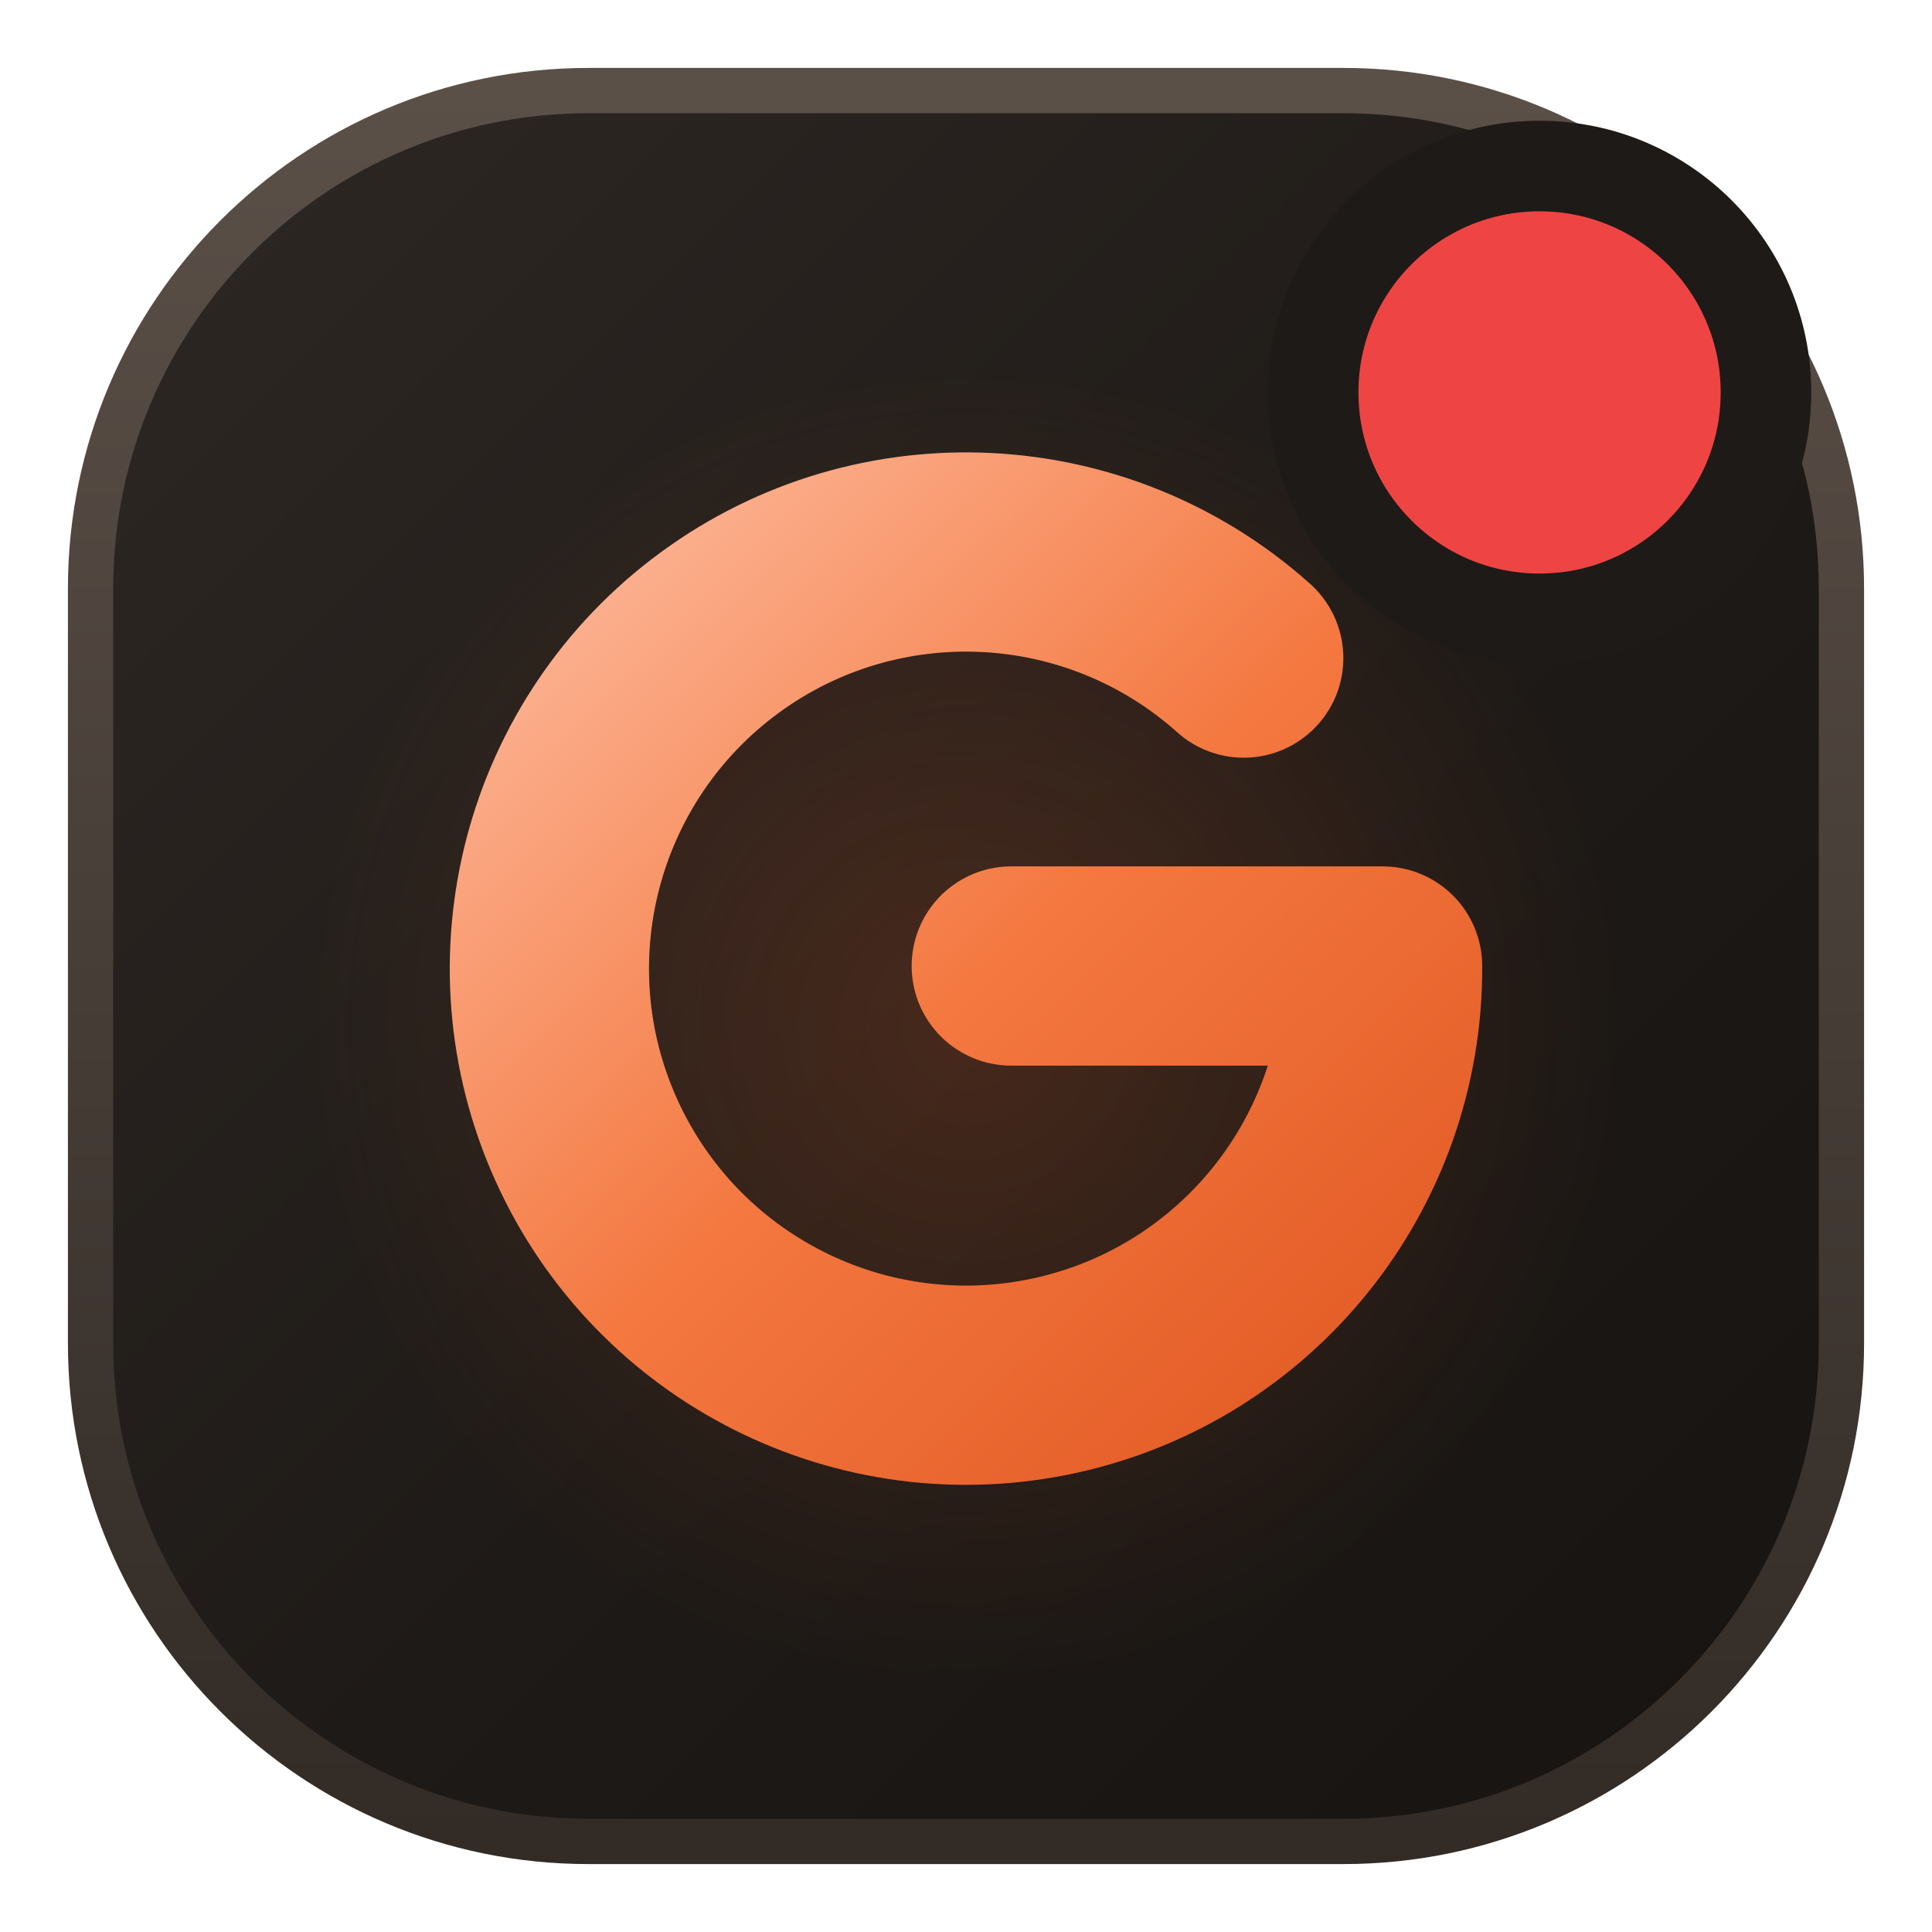
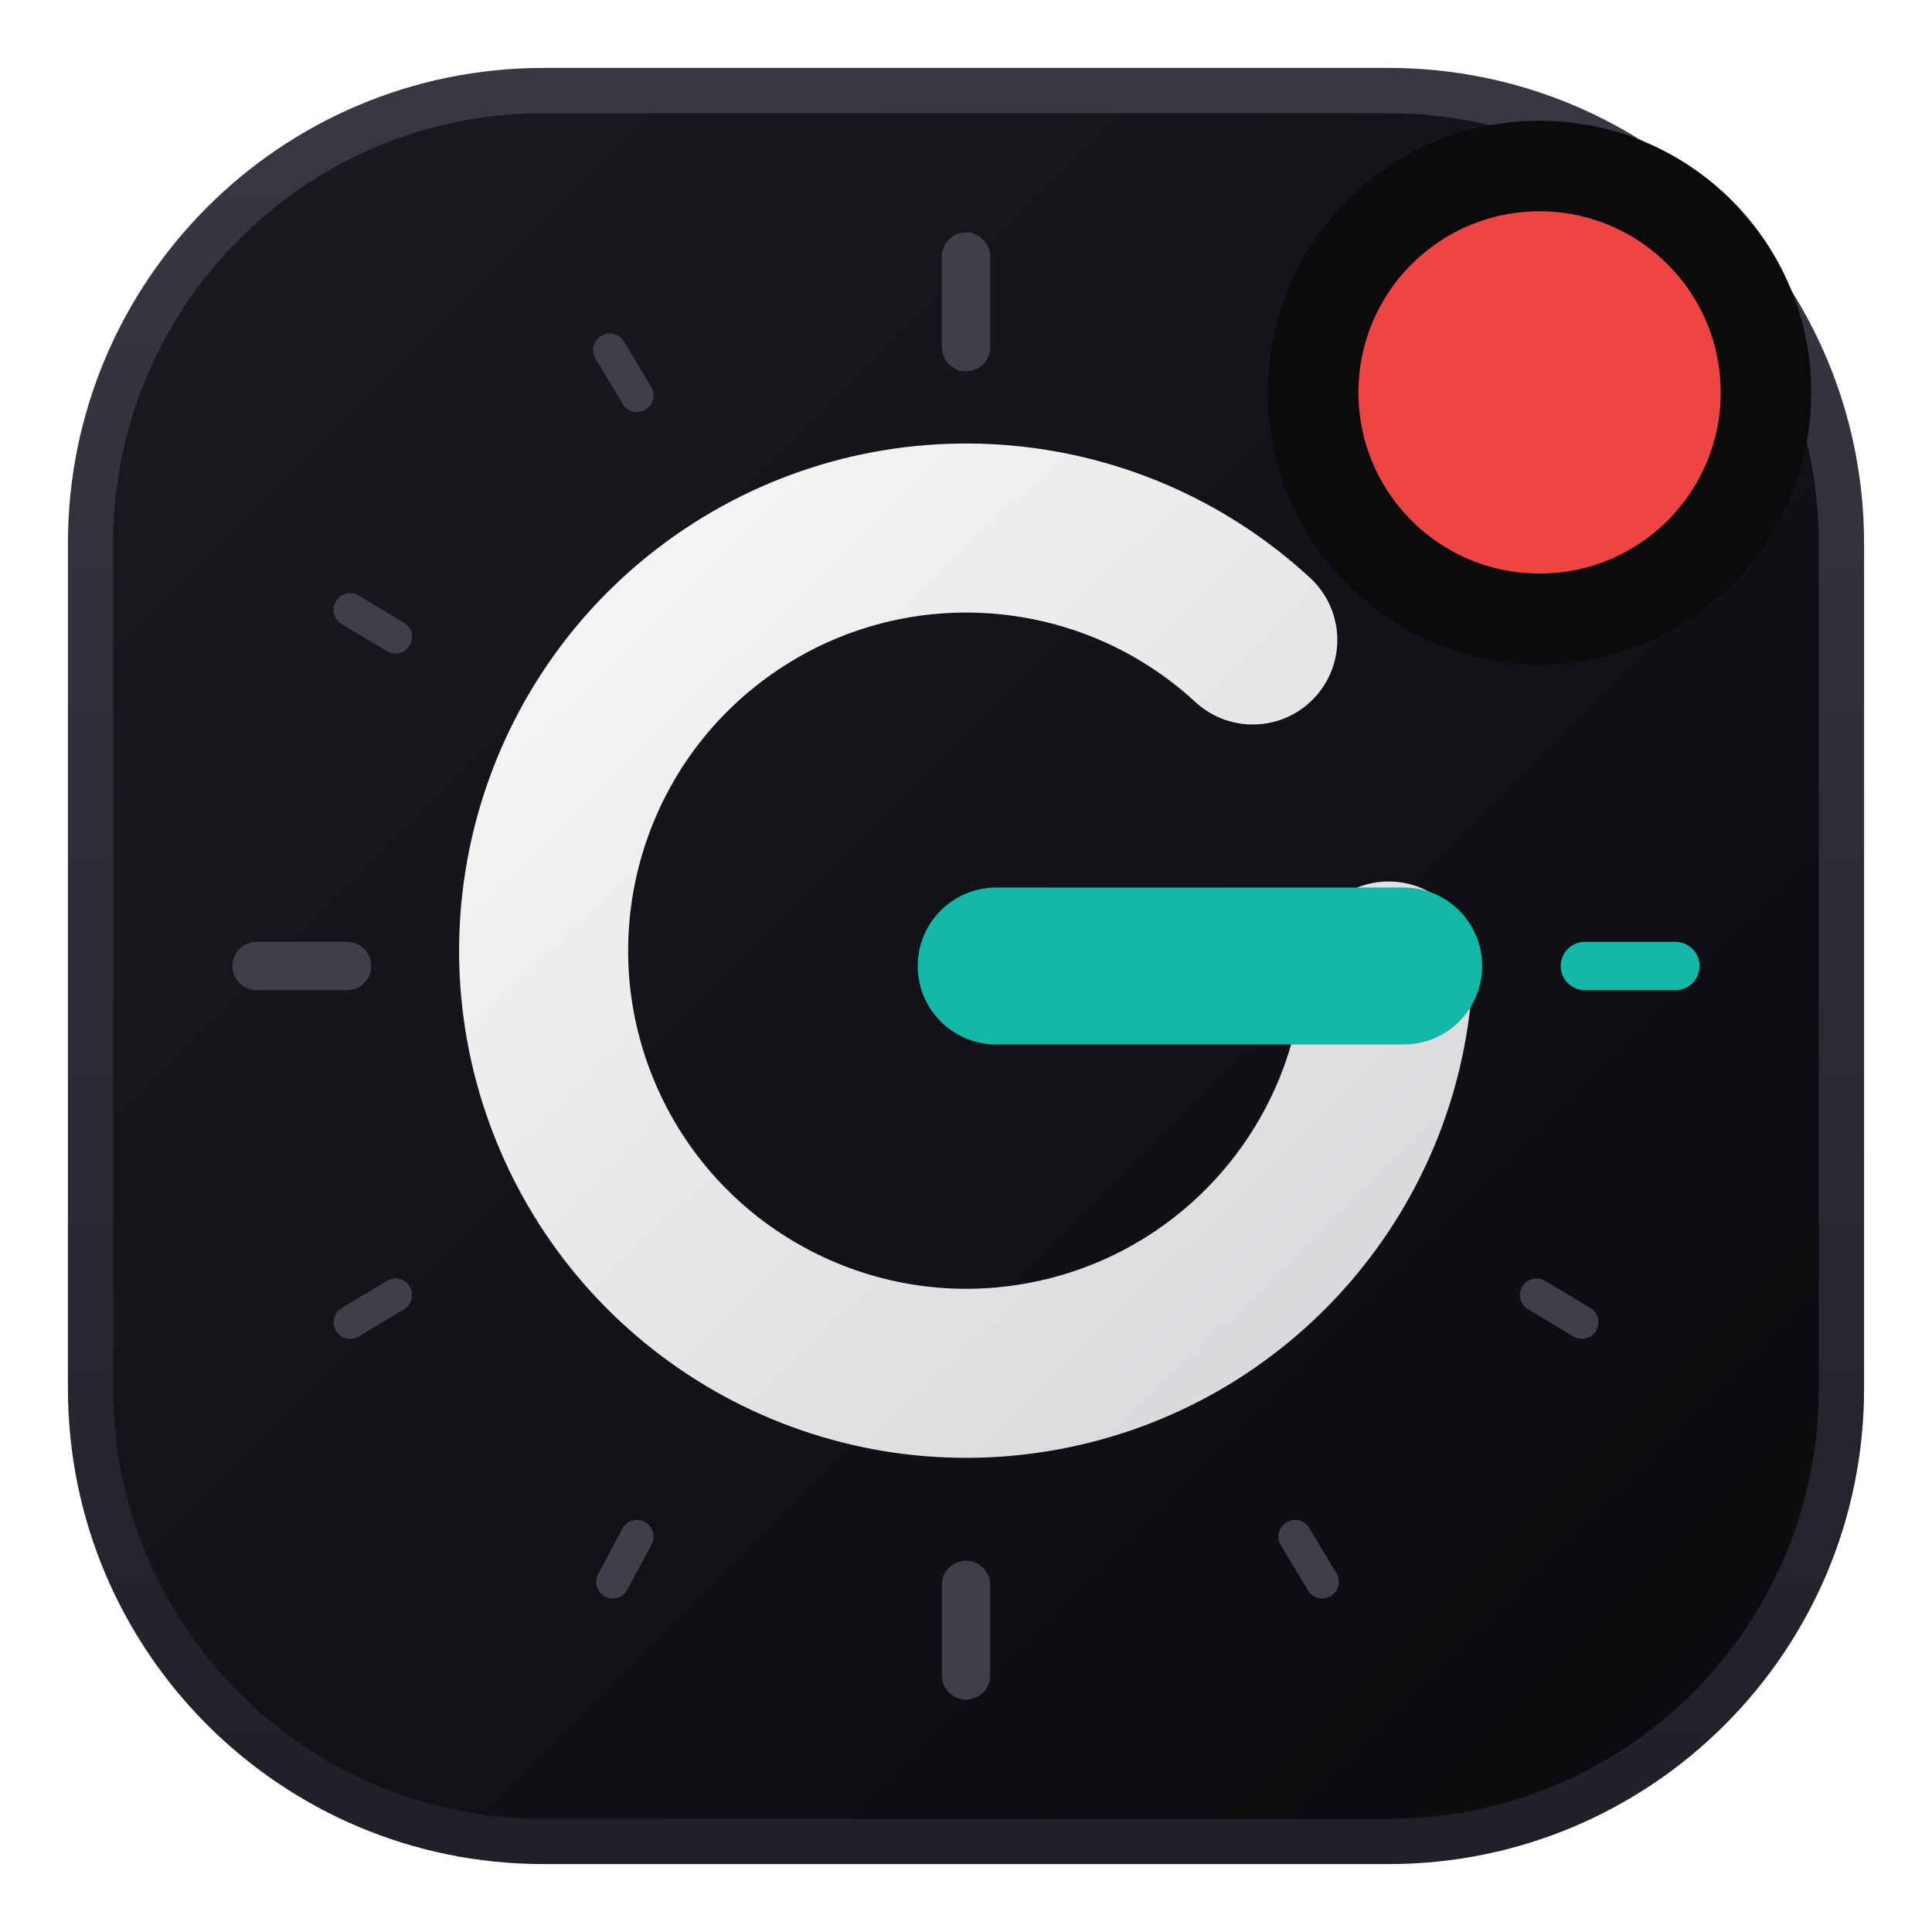
<svg xmlns="http://www.w3.org/2000/svg" viewBox="0 0 64 64" width="64" height="64">
  <defs>
    <linearGradient id="bg" gradientUnits="userSpaceOnUse" x1="3" y1="3" x2="61" y2="61">
-       <stop offset="0%" stop-color="#2E2824" />
-       <stop offset="55%" stop-color="#1E1A17" />
-       <stop offset="100%" stop-color="#161311" />
+       <stop offset="0%" stop-color="#1A1A21" />
+       <stop offset="100%" stop-color="#0B0B0E" />
    </linearGradient>
    <linearGradient id="rim" gradientUnits="userSpaceOnUse" x1="32" y1="3" x2="32" y2="61">
-       <stop offset="0%" stop-color="#5B5048" />
-       <stop offset="100%" stop-color="#322B26" />
+       <stop offset="0%" stop-color="#383842" />
+       <stop offset="100%" stop-color="#202028" />
    </linearGradient>
-     <radialGradient id="glow" gradientUnits="userSpaceOnUse" cx="32" cy="34" r="22">
-       <stop offset="0%" stop-color="#E8612C" stop-opacity="0.20" />
-       <stop offset="100%" stop-color="#E8612C" stop-opacity="0" />
-     </radialGradient>
    <linearGradient id="mark" gradientUnits="userSpaceOnUse" x1="15" y1="14" x2="49" y2="49">
-       <stop offset="0%" stop-color="#FFC6AE" />
-       <stop offset="52%" stop-color="#F47840" />
-       <stop offset="100%" stop-color="#DF541F" />
+       <stop offset="0%" stop-color="#FAFAFA" />
+       <stop offset="100%" stop-color="#D4D4D8" />
    </linearGradient>
  </defs>
-   <rect x="3" y="3" width="58" height="58" rx="16.5" fill="url(#bg)" stroke="url(#rim)" stroke-width="1.5" />
-   <circle cx="32" cy="34" r="22" fill="url(#glow)" />
-   <path d="M 41.2 21.8 A 13.8 13.8 0 1 0 45.8 32 L 33.5 32" fill="none" stroke="url(#mark)" stroke-width="6.6" stroke-linecap="round" stroke-linejoin="round" />
-   <circle cx="51" cy="13" r="7.5" fill="#ef4444" stroke="#1E1A17" stroke-width="3" />
+   <rect x="3" y="3" width="58" height="58" rx="15" fill="url(#bg)" stroke="url(#rim)" stroke-width="1.5" />
+   <line x1="55.5" y1="32.0" x2="52.5" y2="32.0" stroke="#14B8A6" stroke-width="1.6" stroke-linecap="round" />
+   <line x1="52.4" y1="43.8" x2="50.9" y2="42.9" stroke="#3F3F4A" stroke-width="1.1" stroke-linecap="round" />
+   <line x1="43.8" y1="52.4" x2="42.9" y2="50.9" stroke="#3F3F4A" stroke-width="1.1" stroke-linecap="round" />
+   <line x1="32.0" y1="55.5" x2="32.0" y2="52.5" stroke="#3F3F4A" stroke-width="1.6" stroke-linecap="round" />
+   <line x1="20.3" y1="52.4" x2="21.1" y2="50.9" stroke="#3F3F4A" stroke-width="1.1" stroke-linecap="round" />
+   <line x1="11.6" y1="43.8" x2="13.1" y2="42.9" stroke="#3F3F4A" stroke-width="1.1" stroke-linecap="round" />
+   <line x1="8.5" y1="32.0" x2="11.5" y2="32.0" stroke="#3F3F4A" stroke-width="1.6" stroke-linecap="round" />
+   <line x1="11.6" y1="20.2" x2="13.1" y2="21.1" stroke="#3F3F4A" stroke-width="1.1" stroke-linecap="round" />
+   <line x1="20.2" y1="11.6" x2="21.1" y2="13.1" stroke="#3F3F4A" stroke-width="1.1" stroke-linecap="round" />
+   <line x1="32.0" y1="8.5" x2="32.0" y2="11.5" stroke="#3F3F4A" stroke-width="1.6" stroke-linecap="round" />
+   <line x1="43.8" y1="11.6" x2="42.9" y2="13.1" stroke="#3F3F4A" stroke-width="1.1" stroke-linecap="round" />
+   <line x1="52.4" y1="20.2" x2="50.9" y2="21.1" stroke="#3F3F4A" stroke-width="1.1" stroke-linecap="round" />
+   <path d="M 41.5 21.2 A 14 14 0 1 0 46 32" fill="none" stroke="url(#mark)" stroke-width="5.6" stroke-linecap="round" />
+   <line x1="33" y1="32" x2="46.5" y2="32" stroke="#14B8A6" stroke-width="5.2" stroke-linecap="round" />
+   <circle cx="51" cy="13" r="7.5" fill="#ef4444" stroke="#0B0B0E" stroke-width="3" />
</svg>
